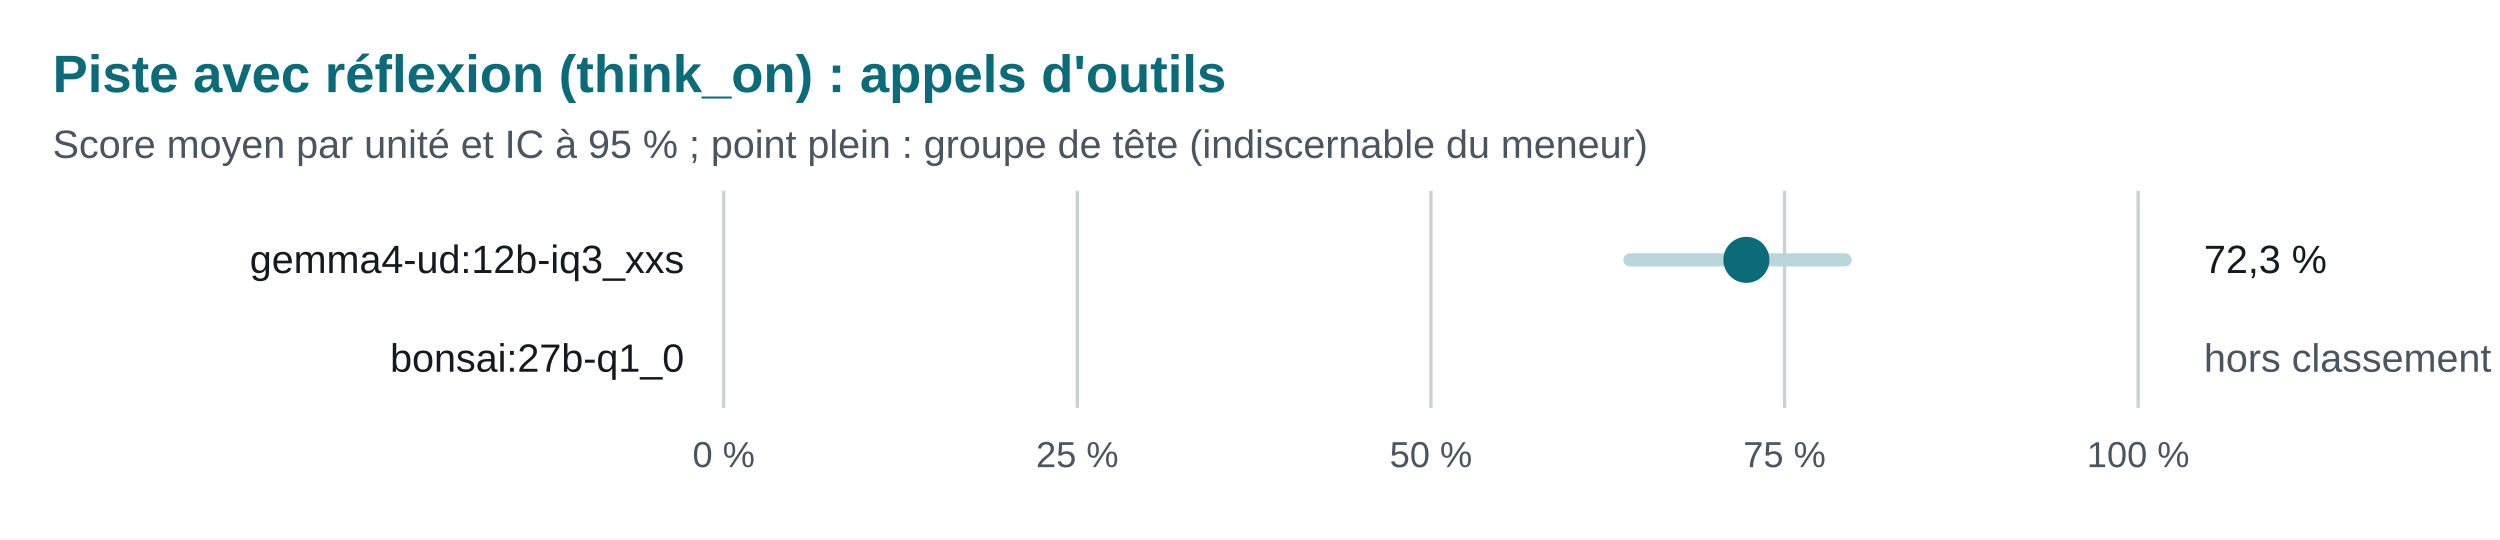
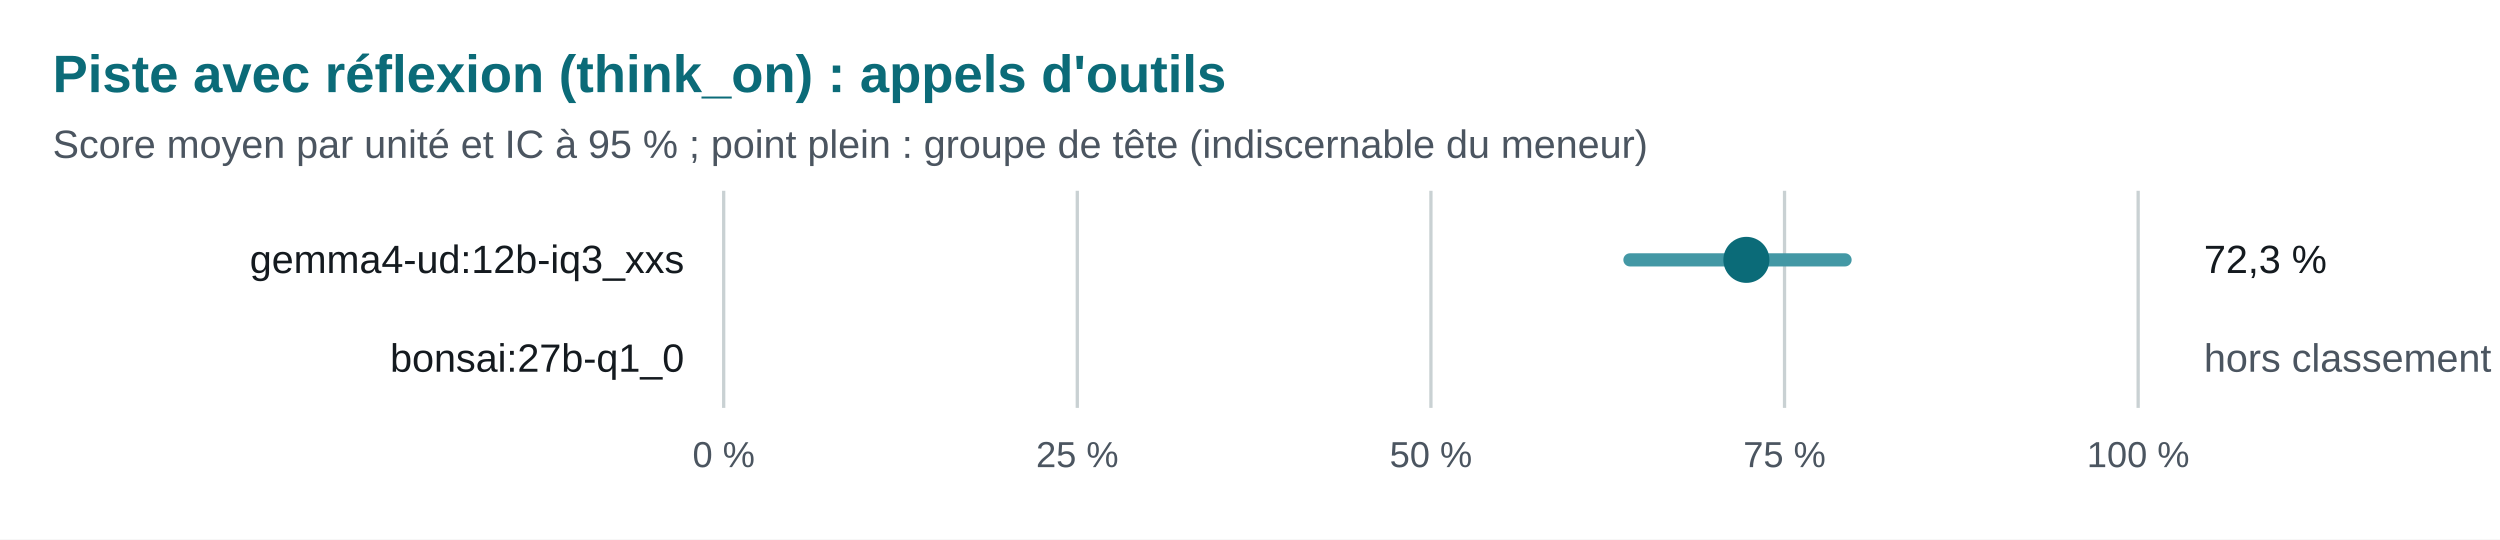
<svg xmlns="http://www.w3.org/2000/svg" width="760" height="164" viewBox="0 0 760 164" role="img" aria-label="Piste avec réflexion (think_on) : appels d'outils. gemma4-ud:12b-iq3_xxs : 72,3 % (IC à 95 % de 64,1 % à 79,3 %) ; bonsai:27b-q1_0 : hors classement.">
  <rect width="760" height="164" fill="#FFFFFF" />
  <text x="16" y="28" font-family="Arial, Helvetica, sans-serif" font-size="16" font-weight="bold" fill="#0B6B78">Piste avec réflexion (think_on) : appels d'outils</text>
  <text x="16" y="48" font-family="Arial, Helvetica, sans-serif" font-size="12" fill="#4B5560">Score moyen par unité et IC à 95 % ; point plein : groupe de tête (indiscernable du meneur)</text>
  <line x1="220.0" y1="58" x2="220.0" y2="124" stroke="#C9D1D3" stroke-width="1" />
  <text x="220.0" y="142" font-family="Arial, Helvetica, sans-serif" font-size="11" fill="#4B5560" text-anchor="middle">0 %</text>
  <line x1="327.5" y1="58" x2="327.5" y2="124" stroke="#C9D1D3" stroke-width="1" />
  <text x="327.5" y="142" font-family="Arial, Helvetica, sans-serif" font-size="11" fill="#4B5560" text-anchor="middle">25 %</text>
  <line x1="435.0" y1="58" x2="435.0" y2="124" stroke="#C9D1D3" stroke-width="1" />
  <text x="435.0" y="142" font-family="Arial, Helvetica, sans-serif" font-size="11" fill="#4B5560" text-anchor="middle">50 %</text>
  <line x1="542.5" y1="58" x2="542.5" y2="124" stroke="#C9D1D3" stroke-width="1" />
  <text x="542.5" y="142" font-family="Arial, Helvetica, sans-serif" font-size="11" fill="#4B5560" text-anchor="middle">75 %</text>
  <line x1="650.0" y1="58" x2="650.0" y2="124" stroke="#C9D1D3" stroke-width="1" />
  <text x="650.0" y="142" font-family="Arial, Helvetica, sans-serif" font-size="11" fill="#4B5560" text-anchor="middle">100 %</text>
  <text x="208" y="83.0" font-family="Arial, Helvetica, sans-serif" font-size="12" fill="#141A1F" text-anchor="end">gemma4-ud:12b-iq3_xxs</text>
-   <line x1="495.5" y1="79.0" x2="560.9" y2="79.0" stroke="#B8D6DB" stroke-width="4" stroke-linecap="round" />
+   <line x1="495.5" y1="79.0" x2="560.9" y2="79.0" stroke="#4398A5" stroke-width="4" stroke-linecap="round" />
  <circle cx="530.9" cy="79.0" r="6" fill="#0B6B78" stroke="#0B6B78" stroke-width="2" />
  <text x="670" y="83.0" font-family="Arial, Helvetica, sans-serif" font-size="12" fill="#141A1F">72,3 %</text>
  <text x="208" y="113.0" font-family="Arial, Helvetica, sans-serif" font-size="12" fill="#141A1F" text-anchor="end">bonsai:27b-q1_0</text>
  <text x="670" y="113.0" font-family="Arial, Helvetica, sans-serif" font-size="12" fill="#4B5560">hors classement</text>
</svg>
